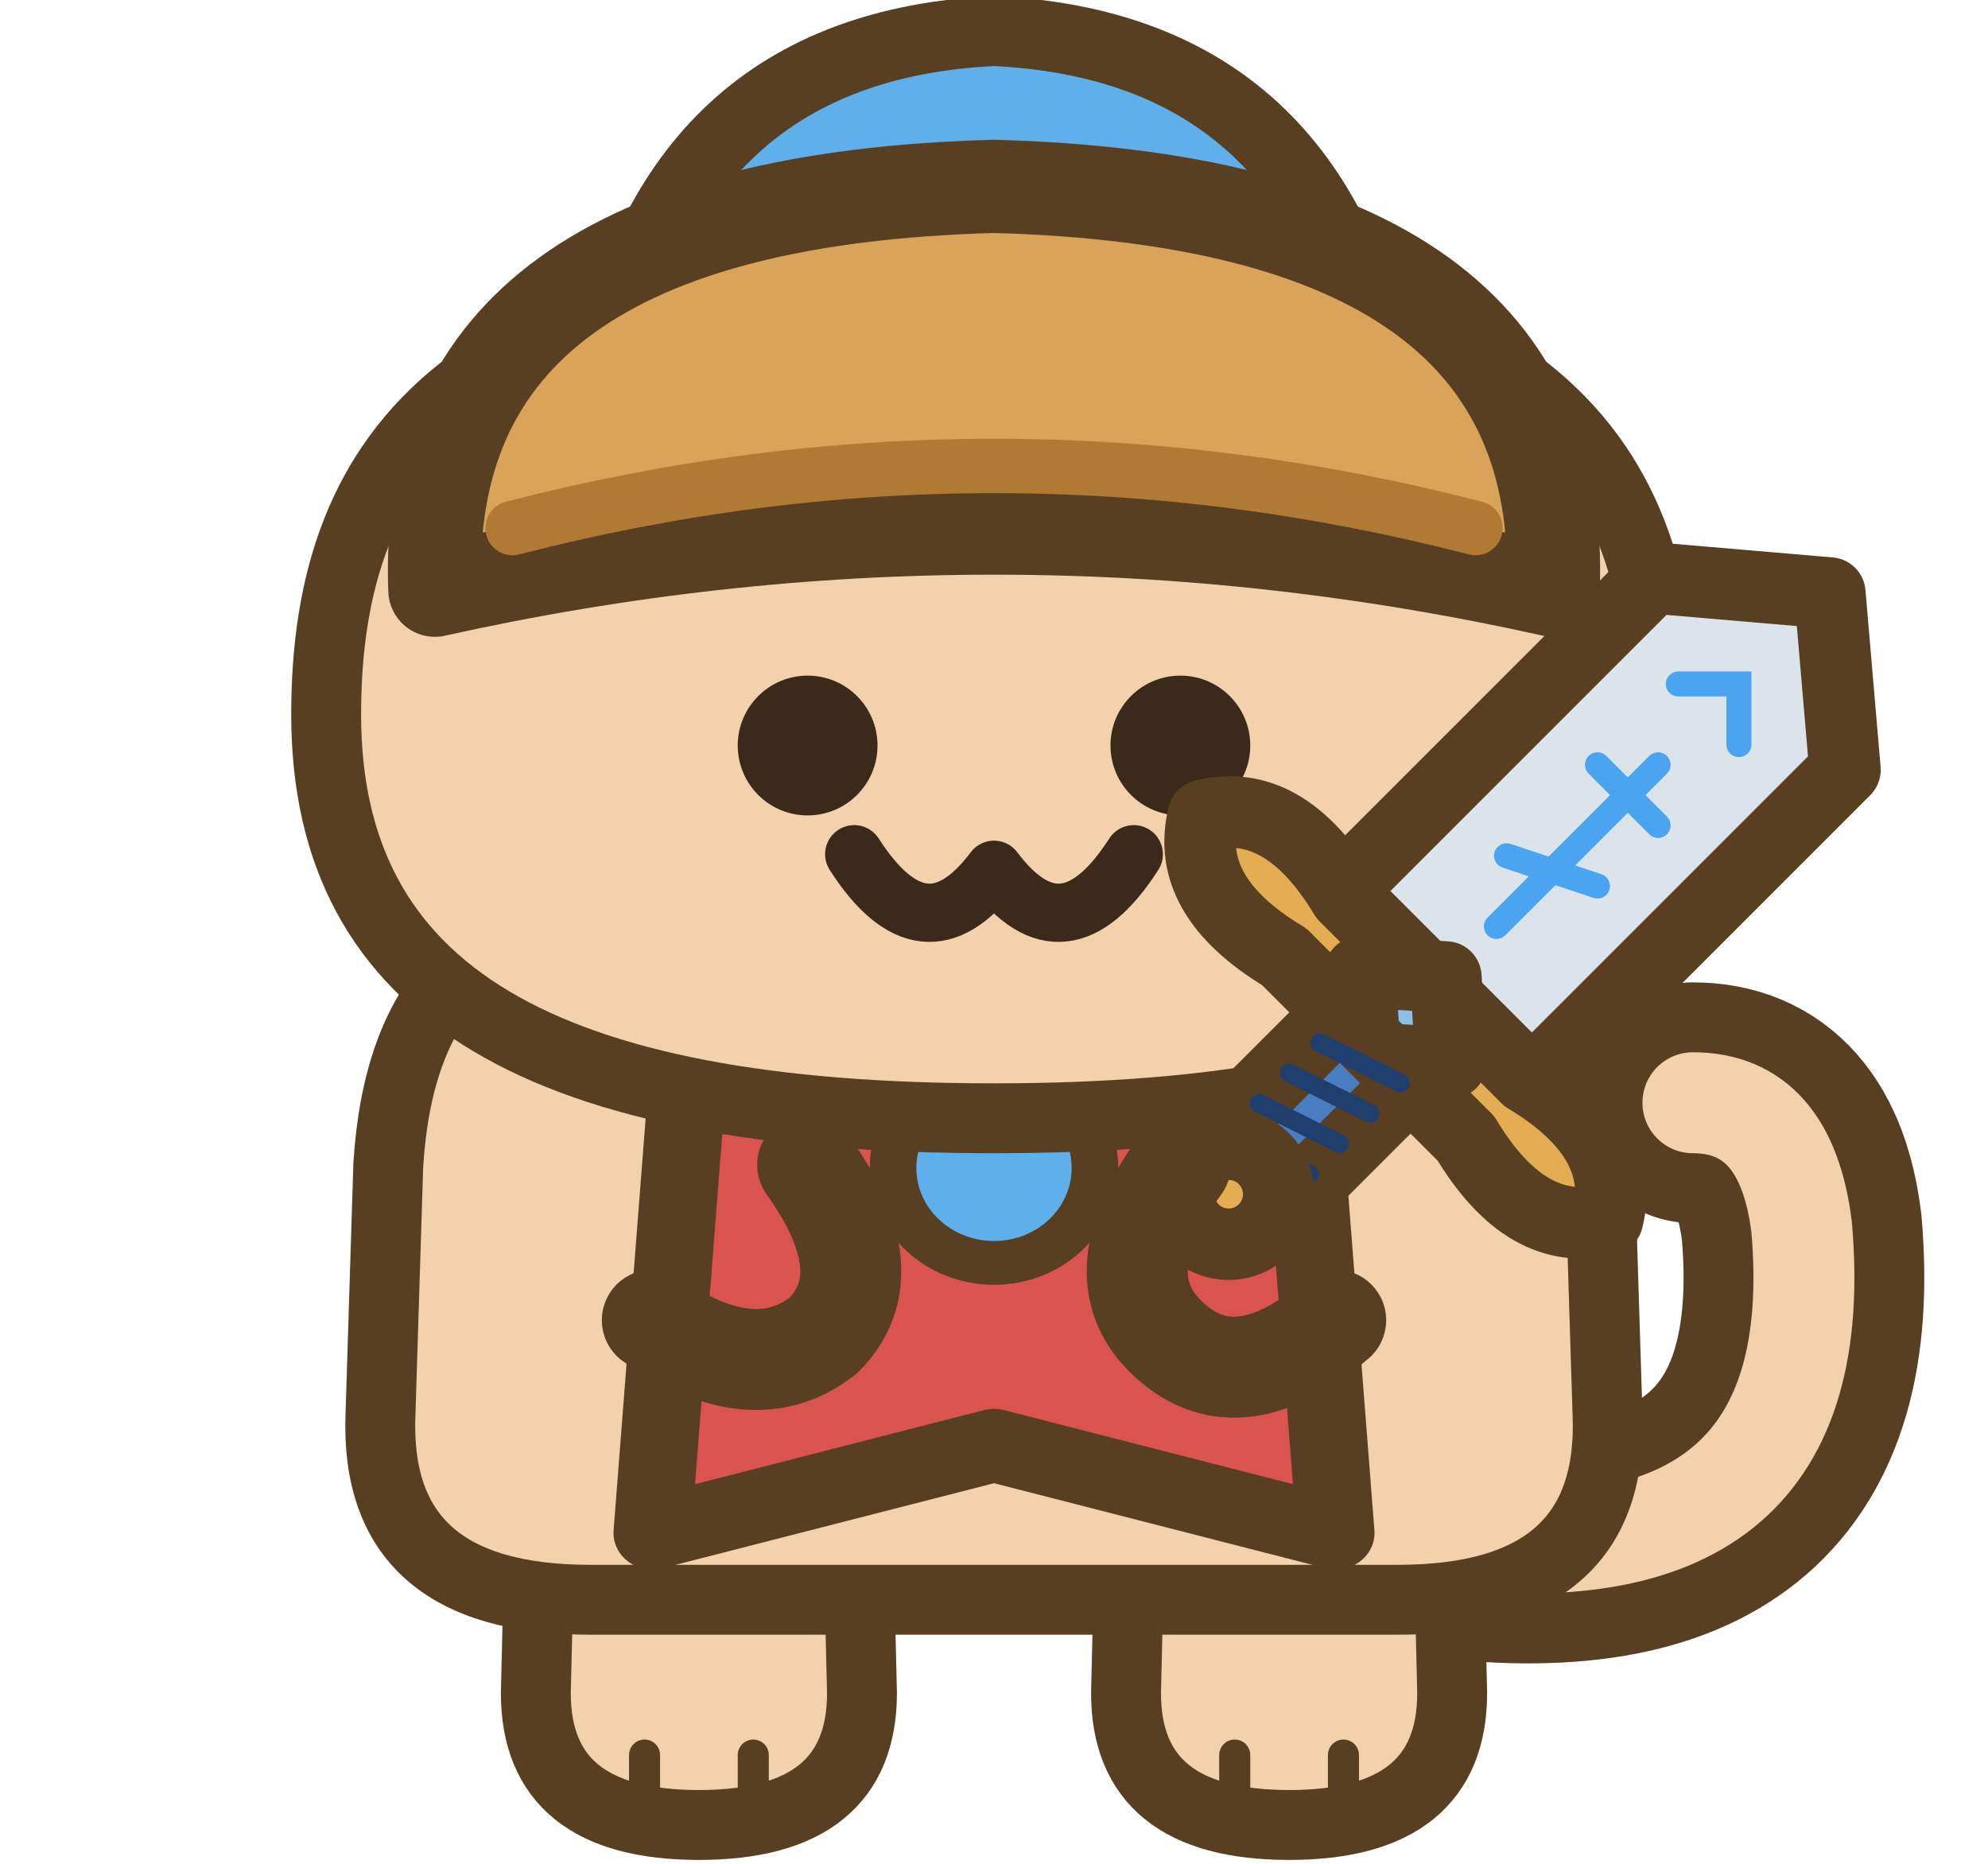
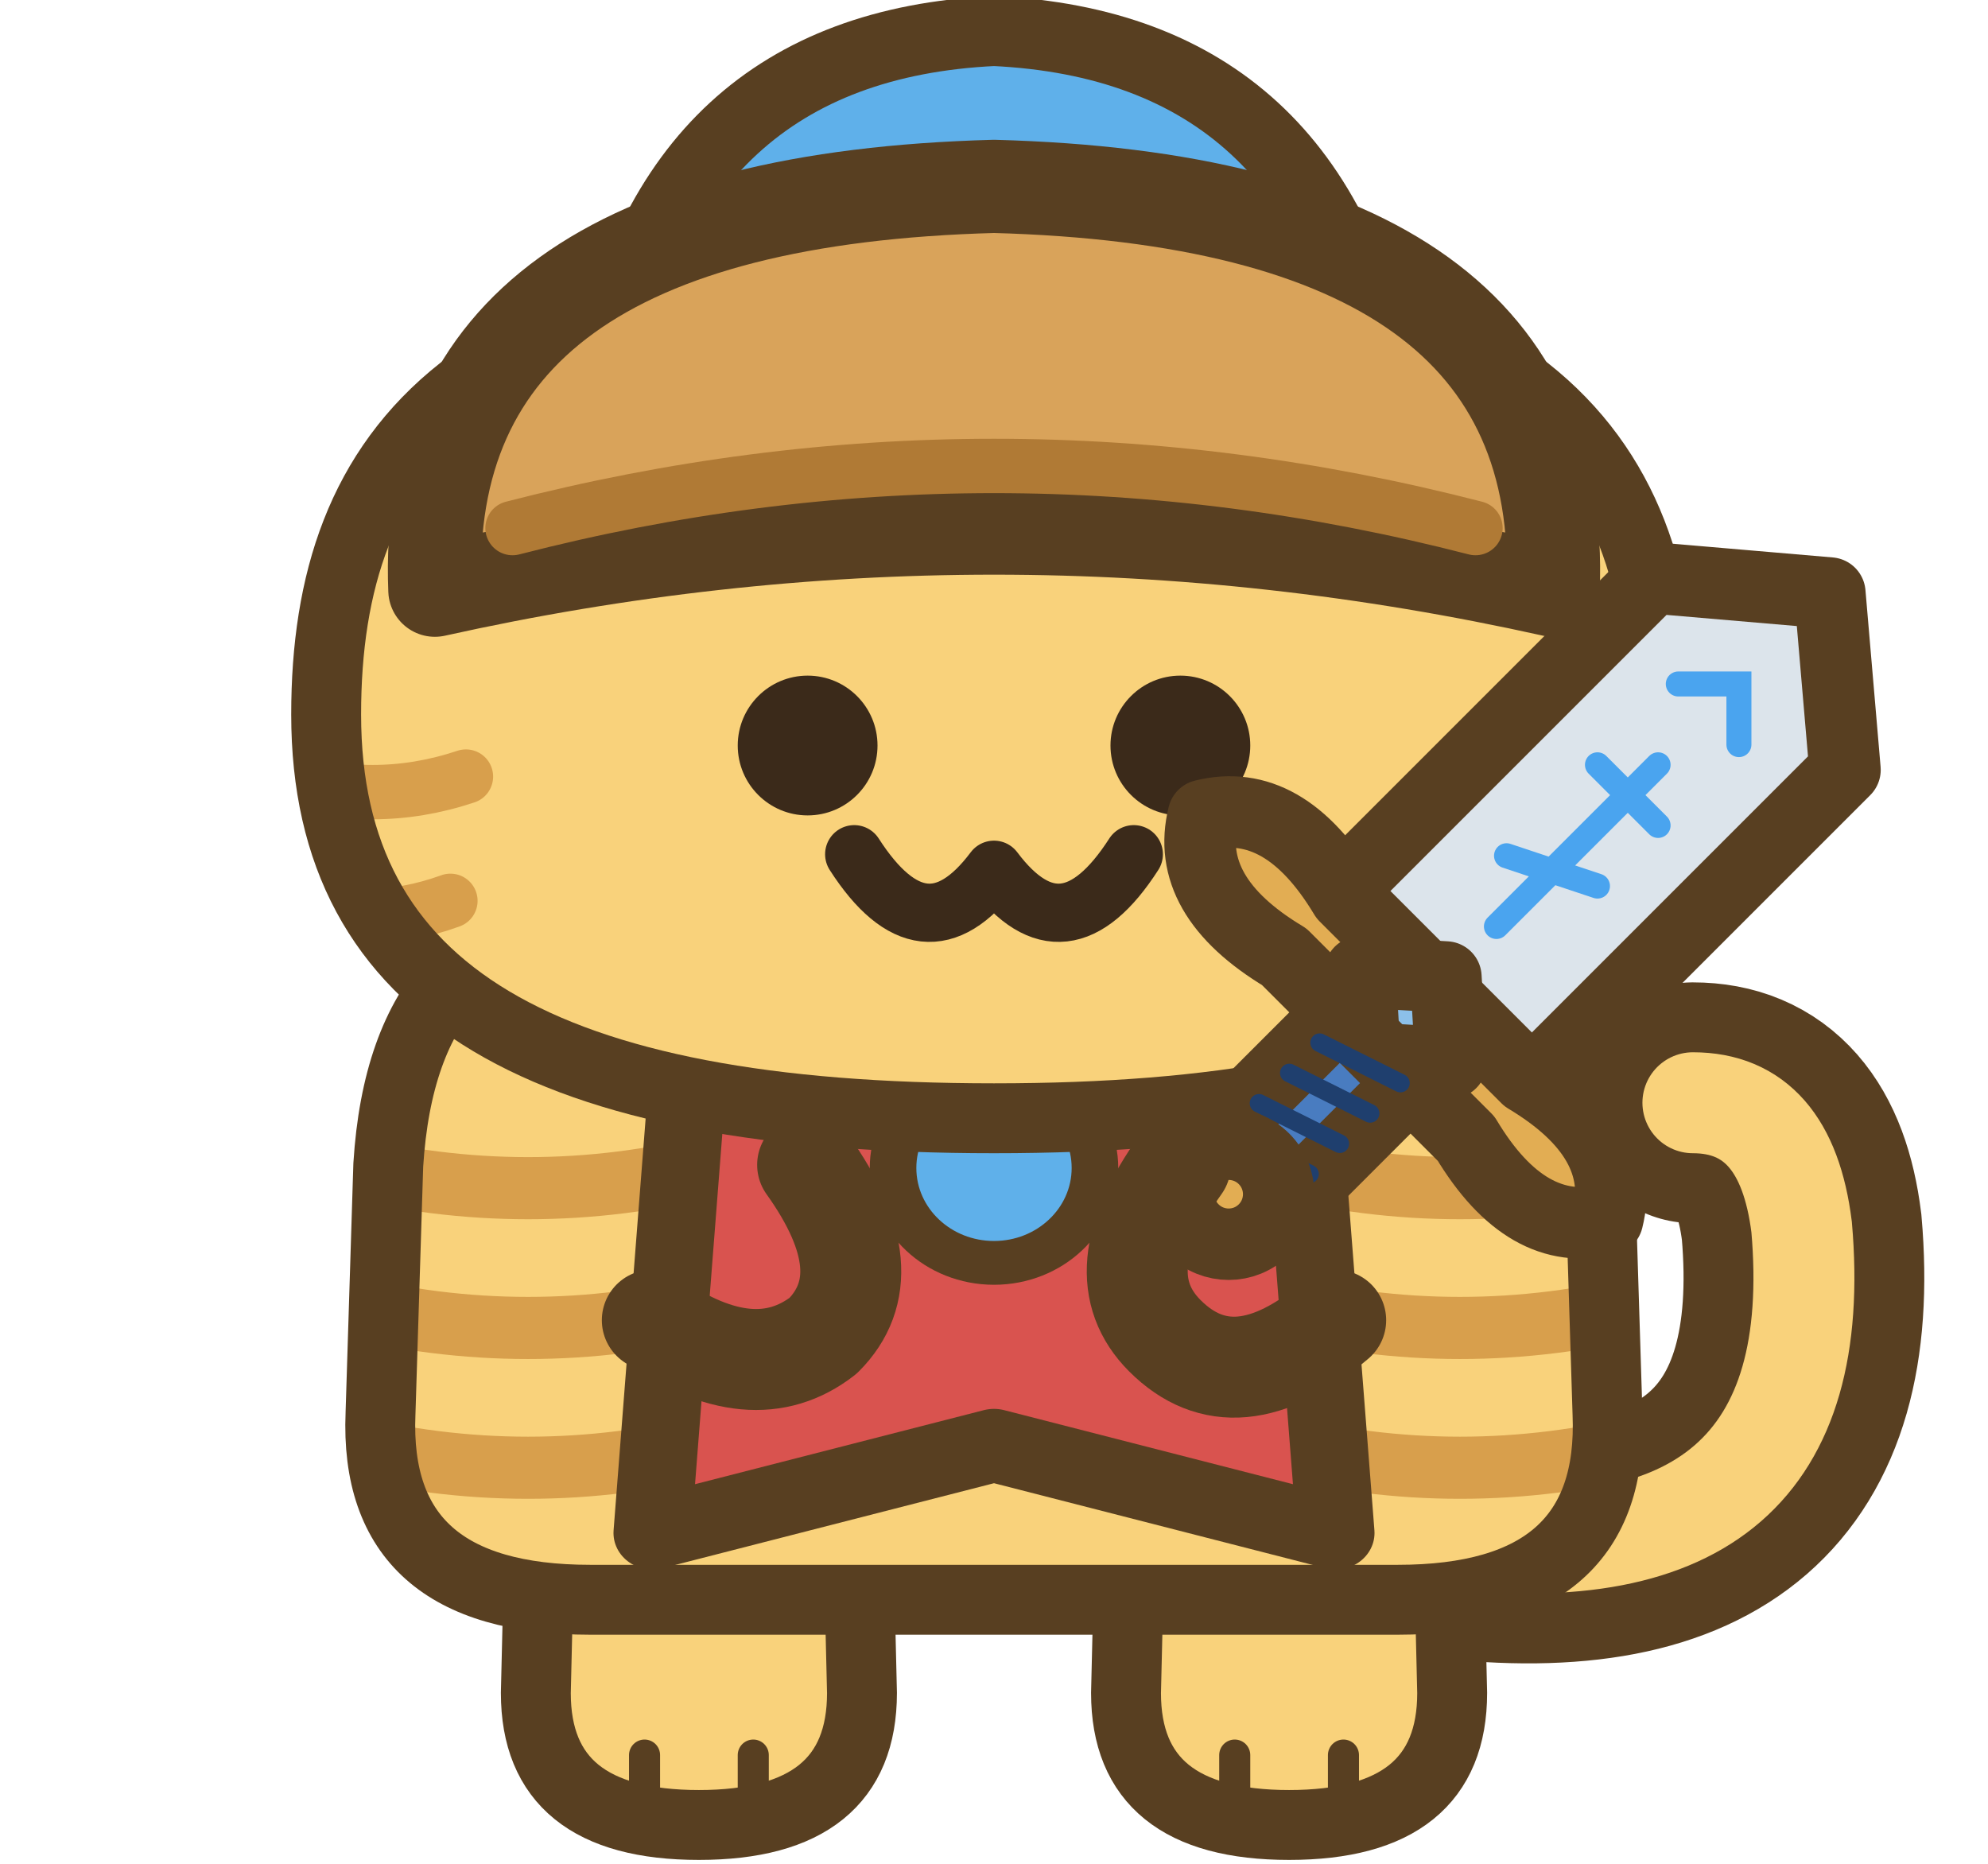
<svg xmlns="http://www.w3.org/2000/svg" width="256" height="240" viewBox="0 0 256 240">
  <defs>
    <clipPath id="body">
      <path d="M80 118 L176 118 Q204 118 206 150 L207 182 Q208 206 180 206 L76 206 Q48 206 49 182 L50 150 Q52 118 80 118 Z" />
    </clipPath>
    <clipPath id="head">
      <path d="M128 34 C196 34 214 58 214 92 C214 128 186 144 128 144 C70 144 42 128 42 92 C42 58 60 34 128 34 Z" />
    </clipPath>
  </defs>
  <path d="M186 198 Q236 204 232 158 Q230 142 218 142" fill="none" stroke="#583f21" stroke-width="31" stroke-linecap="round" />
-   <path d="M186 198 Q236 204 232 158 Q230 142 218 142" fill="none" stroke="#f2d2ac" stroke-width="13" stroke-linecap="round" />
-   <path d="M70 176 L69 218 Q69 235 90 235 Q111 235 111 218 L110 176 Z" fill="#f2d2ac" stroke="#583f21" stroke-width="9" stroke-linejoin="round" stroke-linecap="round" />
+   <path d="M186 198 Q236 204 232 158 Q230 142 218 142" fill="none" stroke="#f9d27b" stroke-width="13" stroke-linecap="round" />
+   <path d="M70 176 L69 218 Q69 235 90 235 Q111 235 111 218 L110 176 Z" fill="#f9d27b" stroke="#583f21" stroke-width="9" stroke-linejoin="round" stroke-linecap="round" />
  <path d="M83 226 L83 233" stroke="#583f21" stroke-width="4" stroke-linejoin="round" stroke-linecap="round" />
  <path d="M97 226 L97 233" stroke="#583f21" stroke-width="4" stroke-linejoin="round" stroke-linecap="round" />
-   <path d="M146 176 L145 218 Q145 235 166 235 Q187 235 187 218 L186 176 Z" fill="#f2d2ac" stroke="#583f21" stroke-width="9" stroke-linejoin="round" stroke-linecap="round" />
+   <path d="M146 176 L145 218 Q145 235 166 235 Q187 235 187 218 L186 176 Z" fill="#f9d27b" stroke="#583f21" stroke-width="9" stroke-linejoin="round" stroke-linecap="round" />
  <path d="M159 226 L159 233" stroke="#583f21" stroke-width="4" stroke-linejoin="round" stroke-linecap="round" />
  <path d="M173 226 L173 233" stroke="#583f21" stroke-width="4" stroke-linejoin="round" stroke-linecap="round" />
-   <path d="M80 118 L176 118 Q204 118 206 150 L207 182 Q208 206 180 206 L76 206 Q48 206 49 182 L50 150 Q52 118 80 118 Z" fill="#f2d2ac" />
+   <path d="M80 118 L176 118 Q204 118 206 150 L207 182 Q208 206 180 206 L76 206 Q48 206 49 182 L50 150 Q52 118 80 118 Z" fill="#f9d27b" />
+   <g clip-path="url(#body)">
+     <path d="M44 150 Q68 156 92 150" fill="none" stroke="#d89f4c" stroke-width="8" stroke-linecap="round" />
+     <path d="M164 150 Q188 156 212 150" fill="none" stroke="#d89f4c" stroke-width="8" stroke-linecap="round" />
+     <path d="M44 168 Q68 174 92 168" fill="none" stroke="#d89f4c" stroke-width="8" stroke-linecap="round" />
+     <path d="M164 168 Q188 174 212 168" fill="none" stroke="#d89f4c" stroke-width="8" stroke-linecap="round" />
+     <path d="M44 186 Q68 192 92 186" fill="none" stroke="#d89f4c" stroke-width="8" stroke-linecap="round" />
+     <path d="M164 186 Q188 192 212 186" fill="none" stroke="#d89f4c" stroke-width="8" stroke-linecap="round" />
+   </g>
  <g clip-path="url(#body)">
    <g transform="translate(0 0) scale(1 0.94)">
      <path d="M90 128 L166 128 L172 210 L128 198 L84 210 Z" fill="#d9534f" stroke="#583f21" stroke-width="10" stroke-linejoin="round" stroke-linecap="round" />
      <circle cx="128" cy="160" r="13" fill="#5fb0ea" stroke="#583f21" stroke-width="6" stroke-linejoin="round" stroke-linecap="round" />
    </g>
  </g>
  <path d="M80 118 L176 118 Q204 118 206 150 L207 182 Q208 206 180 206 L76 206 Q48 206 49 182 L50 150 Q52 118 80 118 Z" fill="none" stroke="#583f21" stroke-width="9" stroke-linejoin="round" stroke-linecap="round" />
  <path d="M104 150 Q114 164 106 172 Q97 179 84 170" fill="none" stroke="#583f21" stroke-width="13" stroke-linejoin="round" stroke-linecap="round" />
-   <path d="M128 34 C196 34 214 58 214 92 C214 128 186 144 128 144 C70 144 42 128 42 92 C42 58 60 34 128 34 Z" fill="#f2d2ac" />
+   <path d="M128 34 C196 34 214 58 214 92 C214 128 186 144 128 144 C70 144 42 128 42 92 C42 58 60 34 128 34 Z" fill="#f9d27b" />
+   <g clip-path="url(#head)">
+     <path d="M36 100 Q48.0 104 60 100" fill="none" stroke="#d89f4c" stroke-width="7" stroke-linecap="round" />
+     <path d="M36 116 Q47.0 120 58 116" fill="none" stroke="#d89f4c" stroke-width="7" stroke-linecap="round" />
+     <path d="M196 100 Q208.0 104 220 100" fill="none" stroke="#d89f4c" stroke-width="7" stroke-linecap="round" />
+     <path d="M198 116 Q209.0 120 220 116" fill="none" stroke="#d89f4c" stroke-width="7" stroke-linecap="round" />
+   </g>
  <path d="M128 34 C196 34 214 58 214 92 C214 128 186 144 128 144 C70 144 42 128 42 92 C42 58 60 34 128 34 Z" fill="none" stroke="#583f21" stroke-width="9" stroke-linejoin="round" stroke-linecap="round" />
  <circle cx="104" cy="96" r="9" fill="#3b2a1a" />
  <circle cx="152" cy="96" r="9" fill="#3b2a1a" />
  <path d="M110 110 Q119 124 128 112 Q137 124 146 110" fill="none" stroke="#3b2a1a" stroke-width="7.5" stroke-linecap="round" stroke-linejoin="round" />
  <path d="M78 50 Q86 6 128 4 Q170 6 178 50 Q128 30 78 50 Z" fill="#5fb0ea" stroke="#583f21" stroke-width="9" stroke-linejoin="round" stroke-linecap="round" />
  <path d="M56 76 Q54 26 128 24 Q202 26 200 76 Q128 60 56 76 Z" fill="#d9a35a" stroke="#583f21" stroke-width="12" stroke-linejoin="round" stroke-linecap="round" />
  <path d="M66 68 Q128 52 190 68" fill="none" stroke="#b07a35" stroke-width="7" stroke-linecap="round" />
  <g transform="translate(130 54) scale(1.0)">
    <g transform="translate(64 64) scale(0.92) translate(-64 -64)">
      <path d="M64 0 L83 16 L83 78 L45 78 L45 16 Z" transform="rotate(45 64 64)" fill="#dce4eb" stroke="#583f21" stroke-width="10" stroke-linejoin="round" />
      <g transform="rotate(45 64 64)">
        <path d="M58 24 L64 18 L70 24 M58 40 L70 40 M64 34 L64 66 M58 58 L70 52" fill="none" stroke="#4aa4ef" stroke-width="3.5" stroke-linecap="round" />
      </g>
      <path d="M24 84 Q30 74 46 78 L82 78 Q98 74 104 84 Q98 94 82 90 L46 90 Q30 94 24 84 Z" transform="rotate(45 64 64)" fill="#e2ad53" stroke="#583f21" stroke-width="10" stroke-linejoin="round" />
      <path d="M64 76 L73 84 L64 92 L55 84 Z" transform="rotate(45 64 64)" fill="#8cc0e9" stroke="#583f21" stroke-width="10" stroke-linejoin="round" />
      <path d="M61 90 L67 90 Q71 90 71 94 L71 110 Q71 114 67 114 L61 114 Q57 114 57 110 L57 94 Q57 90 61 90 Z" transform="rotate(45 64 64)" fill="#497cc0" stroke="#583f21" stroke-width="10" stroke-linejoin="round" />
      <g transform="rotate(45 64 64)">
        <path d="M58 95 L70 91" stroke="#1f3f6e" stroke-width="2.6" stroke-linecap="round" />
        <path d="M58 101 L70 97" stroke="#1f3f6e" stroke-width="2.6" stroke-linecap="round" />
        <path d="M58 107 L70 103" stroke="#1f3f6e" stroke-width="2.6" stroke-linecap="round" />
        <path d="M58 113 L70 109" stroke="#1f3f6e" stroke-width="2.6" stroke-linecap="round" />
      </g>
      <path d="M57 119 A7 7 0 1 0 71 119 A7 7 0 1 0 57 119 Z" transform="rotate(45 64 64)" fill="#e2ad53" stroke="#583f21" stroke-width="10" stroke-linejoin="round" />
    </g>
  </g>
  <path d="M152 150 Q142 164 150 172 Q159 181 172 170" fill="none" stroke="#583f21" stroke-width="13" stroke-linejoin="round" stroke-linecap="round" />
</svg>
